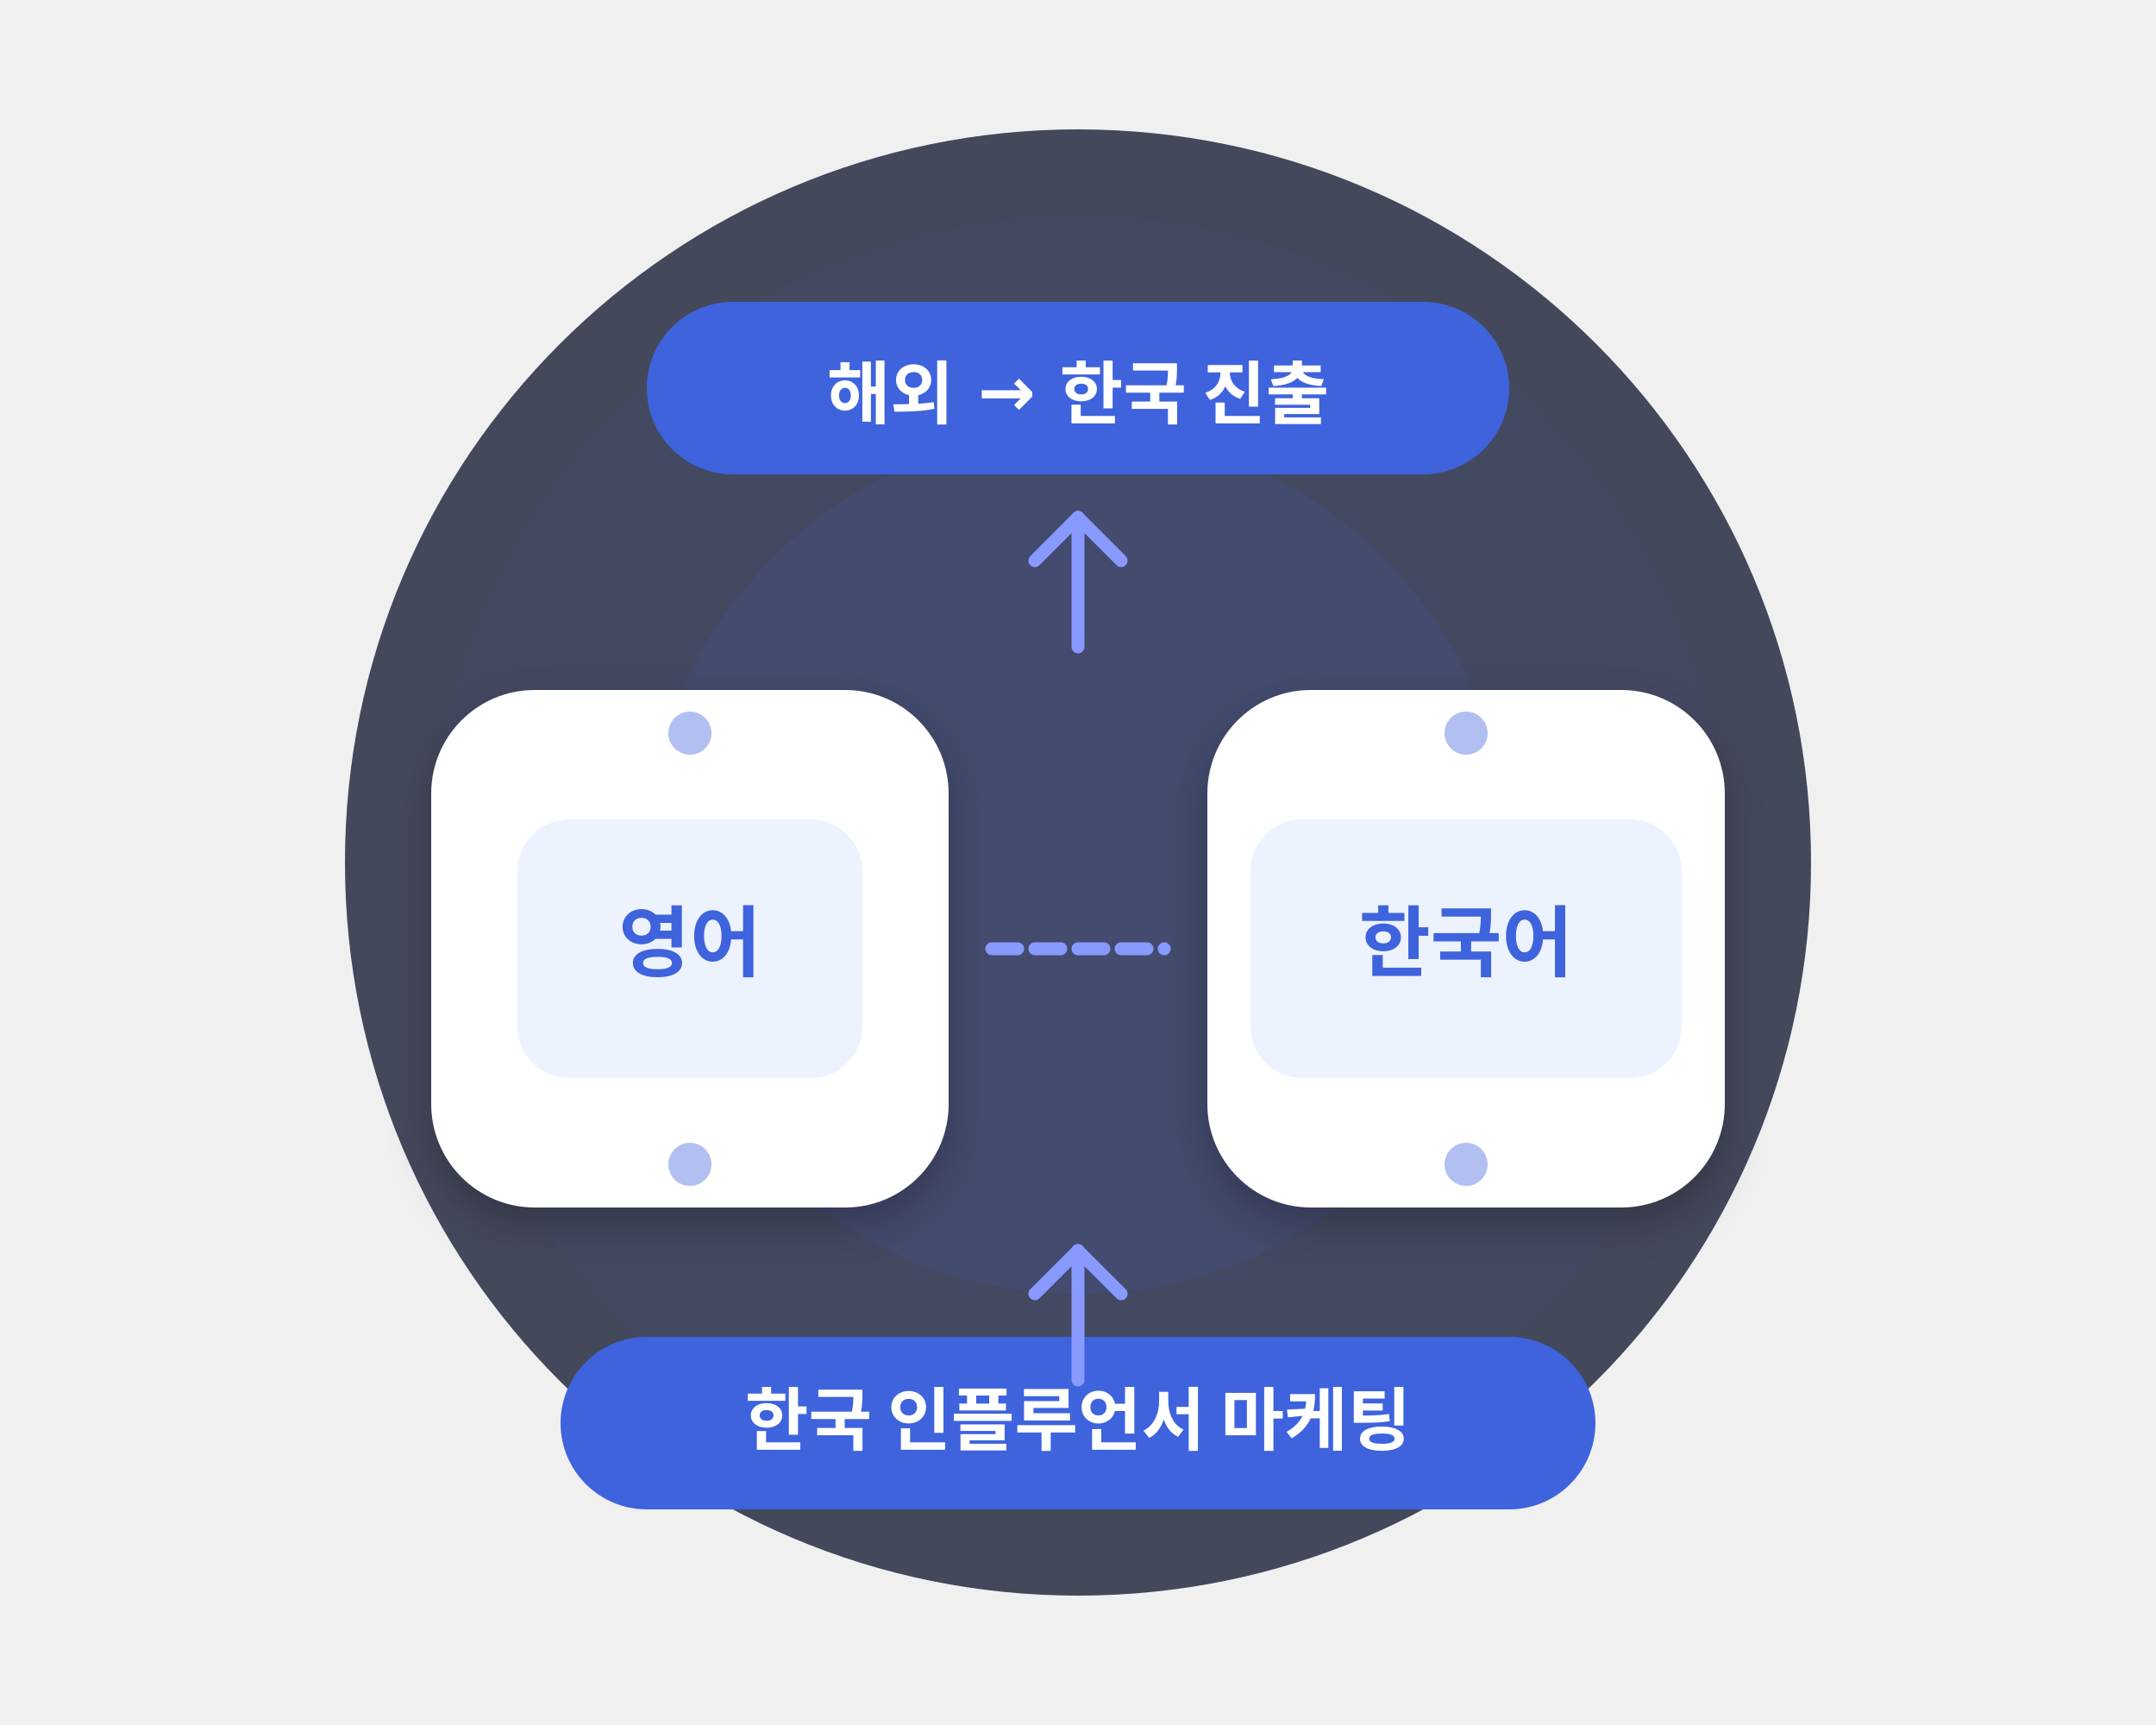
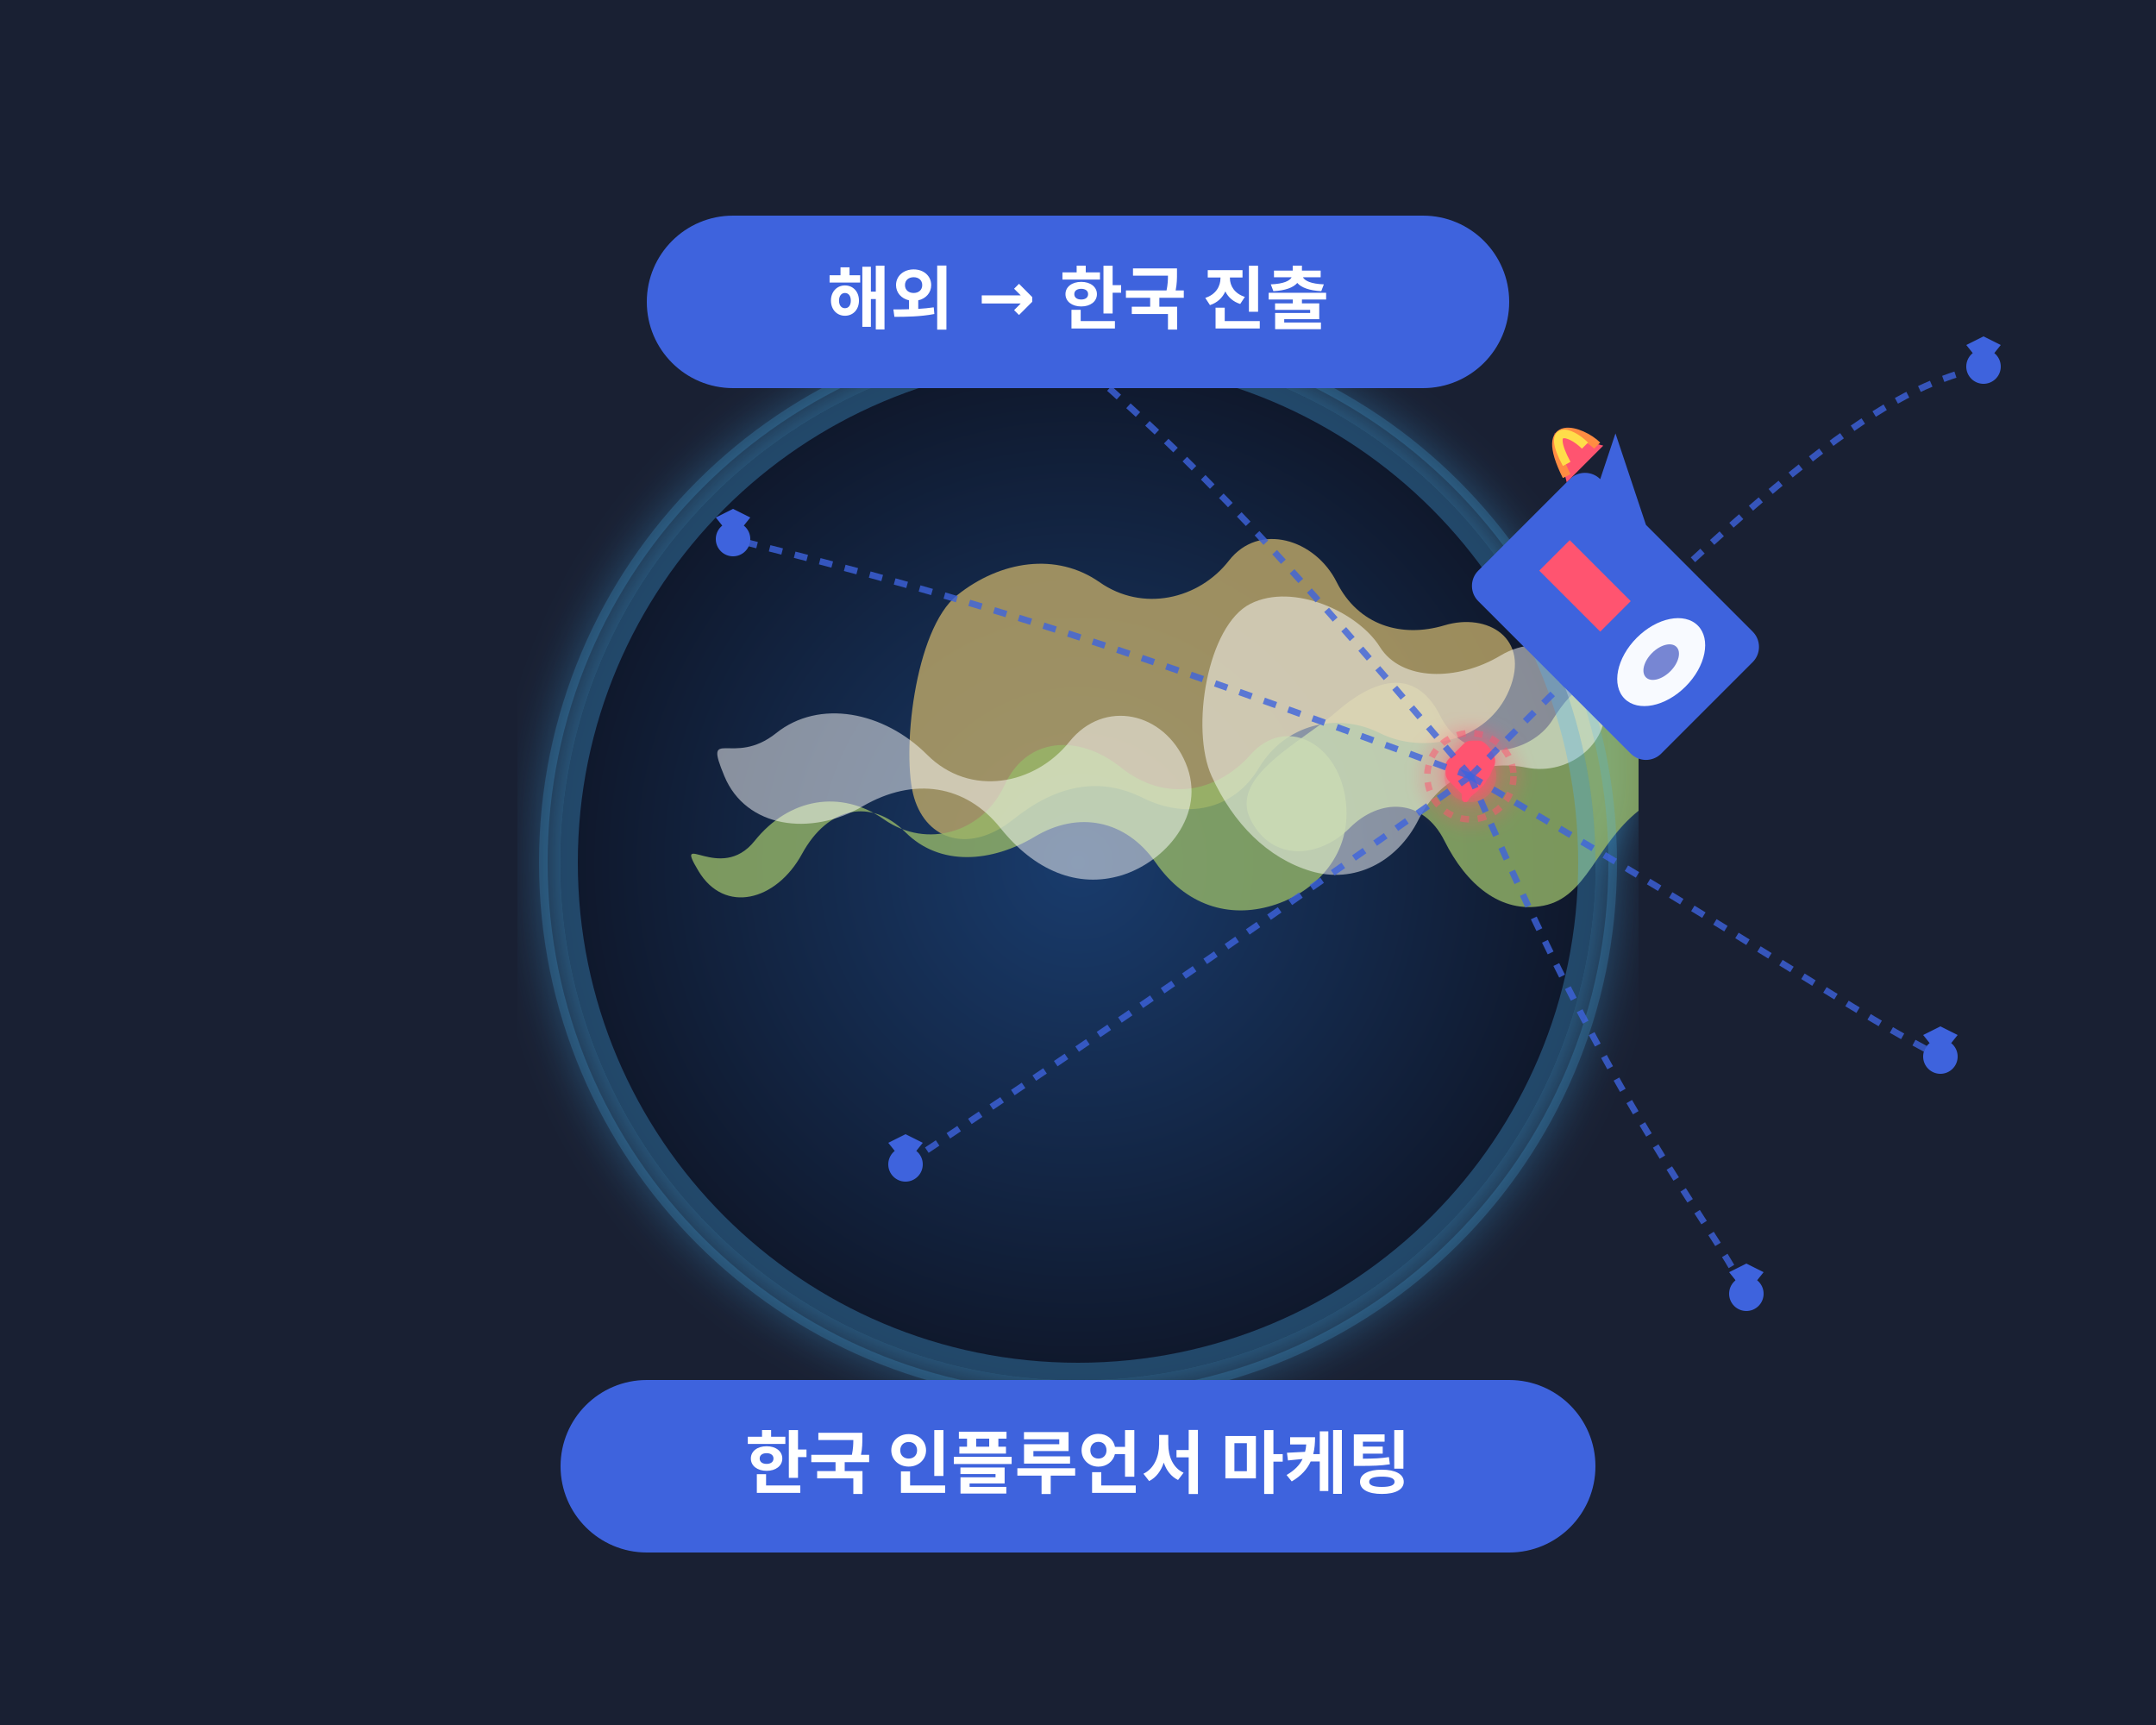
<svg xmlns="http://www.w3.org/2000/svg" width="500" height="400" viewBox="0 0 500 400" fill="none">
-   <circle cx="250" cy="200" r="170" fill="#1A1F36" fill-opacity="0.8" />
-   <circle cx="250" cy="200" r="150" fill="#3E63DD" fill-opacity="0.05" />
-   <circle cx="250" cy="200" r="100" fill="#3E63DD" fill-opacity="0.1" />
-   <rect x="150" y="70" width="200" height="40" rx="20" fill="#3E63DD" />
-   <text x="250" y="97" text-anchor="middle" font-family="sans-serif" font-size="16" font-weight="600" fill="white">해외 → 한국 진출</text>
+   <rect width="500" height="400" fill="#0F172A" fill-opacity="0.95" />
  <g filter="url(#filter0_d)">
-     <rect x="100" y="160" width="120" height="120" rx="24" fill="white" />
-     <rect x="120" y="190" width="80" height="60" rx="12" fill="#EDF2FF" />
-     <text x="160" y="225" text-anchor="middle" font-family="sans-serif" font-size="18" font-weight="600" fill="#3E63DD">영어</text>
+     <circle cx="250" cy="200" r="120" fill="url(#paint0_radial)" />
+     <path d="M310 165C318 158 328 154 334 166C340 178 355 175 360 167C365 159 370 155 378 162C386 169 390 180 380 188C370 196 368 208 358 210C348 212 340 205 335 195C330 185 320 185 313 192C306 199 295 200 290 190C285 180 302 172 310 165Z" fill="#96B668" opacity="0.8" />
+     <path d="M222 138C232 130 245 128 255 135C265 142 278 139 285 130C292 121 305 125 310 135C315 145 325 148 335 145C345 142 355 148 350 160C345 172 330 175 320 170C310 165 298 168 292 178C286 188 275 190 265 185C255 180 245 182 235 190C225 198 215 195 212 185C209 175 212 146 222 138Z" fill="#BFA968" opacity="0.8" />
+     <path d="M175 195C183 185 195 183 205 190C215 197 228 193 233 182C238 171 250 170 260 178C270 186 282 184 290 175C298 166 310 172 312 185C314 198 305 207 295 210C285 213 275 210 268 200C261 190 250 188 240 194C230 200 218 201 210 193C202 185 192 187 186 198C180 209 168 212 162 202C156 192 167 205 175 195Z" fill="#96B668" opacity="0.8" />
+     <g opacity="0.5">
+       <path d="M290 140C300 135 315 142 320 150C325 158 338 158 348 152C358 146 370 152 372 162C374 172 364 180 354 178C344 176 334 180 329 190C324 200 314 205 304 202C294 199 286 191 281 180C276 169 280 145 290 140Z" fill="white" />
+       <path d="M180 170C190 162 205 165 215 175C225 185 240 182 248 172C256 162 270 165 275 177C280 189 270 200 260 203C250 206 240 202 232 192C224 182 212 180 200 187C188 194 173 192 168 180C163 168 170 178 180 170Z" fill="white" />
+     </g>
+     <circle cx="250" cy="200" r="118" stroke="#4FB9FC" stroke-width="4" stroke-opacity="0.3" />
+     <circle cx="250" cy="200" r="124" stroke="#4FB9FC" stroke-width="2" stroke-opacity="0.2" />
  </g>
-   <g filter="url(#filter1_d)">
-     <rect x="280" y="160" width="120" height="120" rx="24" fill="white" />
-     <rect x="290" y="190" width="100" height="60" rx="12" fill="#EDF2FF" />
-     <text x="340" y="225" text-anchor="middle" font-family="sans-serif" font-size="18" font-weight="600" fill="#3E63DD">한국어</text>
+   <g filter="url(#filter_korea)">
+     <path d="M340 185C340.5 184 341.5 183.5 342 183C342.5 182.5 343 182 343.5 181.5C344 181 344 180.5 344.5 180C345 179.5 345.2 178.5 345.5 178C345.8 177.5 346 177 346 176.5C346 176 345.8 175.5 345.5 175C345.2 174.5 345 174 344.5 173.5C344 173 343.5 172.5 343 172.5C342.5 172.5 342 172.5 341.5 172.5C341 172.5 340.5 172.5 340 173C339.5 173.5 339 174 338.5 174.5C338 175 337.5 175.5 337 176C336.5 176.5 336 177 336 177.5C336 178 336 178.5 336 179C336 179.5 336 180 336.5 180.5C337 181 337.5 181.5 338 182C338.5 182.5 339 183 339.5 183.5C340 184 339.5 186 340 185Z" fill="#FF5470" stroke="#FF5470" stroke-width="1.5" />
+     <circle cx="341" cy="180" r="6" fill="#FF5470" fill-opacity="0.3" />
+     <circle cx="341" cy="180" r="10" stroke="#FF5470" stroke-width="1.5" stroke-opacity="0.5" stroke-dasharray="2 2" />
  </g>
-   <rect x="130" y="310" width="240" height="40" rx="20" fill="#3E63DD" />
-   <text x="250" y="335" text-anchor="middle" font-family="sans-serif" font-size="16" font-weight="600" fill="white">한국 인플루언서 마케팅</text>
-   <path d="M250 120L250 150" stroke="#8899FF" stroke-width="3" stroke-linecap="round" />
-   <path d="M250 120L240 130" stroke="#8899FF" stroke-width="3" stroke-linecap="round" />
-   <path d="M250 120L260 130" stroke="#8899FF" stroke-width="3" stroke-linecap="round" />
-   <path d="M250 290L250 320" stroke="#8899FF" stroke-width="3" stroke-linecap="round" />
-   <path d="M250 290L240 300" stroke="#8899FF" stroke-width="3" stroke-linecap="round" />
-   <path d="M250 290L260 300" stroke="#8899FF" stroke-width="3" stroke-linecap="round" />
-   <path d="M230 220L270 220" stroke="#8899FF" stroke-width="3" stroke-linecap="round" stroke-dasharray="6 4" />
+   <g stroke="#3E63DD" stroke-width="1.5" stroke-dasharray="3 3" stroke-opacity="0.8">
+     <path d="M341 180C420 100 440 90 460 85" />
+     <path d="M341 180C410 220 430 235 450 245" />
+     <path d="M341 180C375 260 395 280 405 300" />
+     <path d="M341 180C270 230 240 250 210 270" />
+     <path d="M341 180C260 150 230 140 170 125" />
+     <path d="M341 180C290 120 275 105 240 75" />
+   </g>
+   <g>
+     <circle cx="460" cy="85" r="4" fill="#3E63DD" />
+     <path d="M460 85L464 80L460 78L456 80L460 85Z" fill="#3E63DD" />
+   </g>
+   <g>
+     <circle cx="450" cy="245" r="4" fill="#3E63DD" />
+     <path d="M450 245L454 240L450 238L446 240L450 245Z" fill="#3E63DD" />
+   </g>
+   <g>
+     <circle cx="405" cy="300" r="4" fill="#3E63DD" />
+     <path d="M405 300L409 295L405 293L401 295L405 300Z" fill="#3E63DD" />
+   </g>
+   <g>
+     <circle cx="210" cy="270" r="4" fill="#3E63DD" />
+     <path d="M210 270L214 265L210 263L206 265L210 270Z" fill="#3E63DD" />
+   </g>
+   <g>
+     <circle cx="170" cy="125" r="4" fill="#3E63DD" />
+     <path d="M170 125L174 120L170 118L166 120L170 125Z" fill="#3E63DD" />
+   </g>
+   <g>
+     <circle cx="240" cy="75" r="4" fill="#3E63DD" />
+     <path d="M240 75L244 70L240 68L236 70L240 75Z" fill="#3E63DD" />
+   </g>
+   <rect x="150" y="50" width="200" height="40" rx="20" fill="#3E63DD" />
+   <text x="250" y="75" text-anchor="middle" font-family="sans-serif" font-size="16" font-weight="600" fill="white">해외 → 한국 진출</text>
+   <rect x="130" y="320" width="240" height="40" rx="20" fill="#3E63DD" />
+   <text x="250" y="345" text-anchor="middle" font-family="sans-serif" font-size="16" font-weight="600" fill="white">한국 인플루언서 마케팅</text>
+   <g transform="translate(410, 150) rotate(135)">
+     <rect x="0" y="0" width="40" height="60" rx="5" fill="#3E63DD" />
+     <path d="M0 40L-10 60L0 55L10 60L0 40Z" fill="#3E63DD" />
+     <ellipse cx="20" cy="15" rx="12" ry="8" fill="#F8FAFF" />
+     <rect x="15" y="30" width="10" height="20" fill="#FF5470" />
+     <path d="M-6 60L0 70L6 60" fill="#FF5470" />
+     <ellipse cx="20" cy="15" rx="5" ry="3" fill="#7786D3" />
+   </g>
+   <g transform="translate(410, 150) rotate(135)">
+     <path d="M-5 61C-5 66 0 76 5 61" stroke="#FF8C42" stroke-width="2" />
+     <path d="M-3 63C-3 68 0 73 3 63" stroke="#FFDD4A" stroke-width="2" />
+   </g>
  <defs>
-     <filter id="filter0_d" x="90" y="154" width="140" height="140" filterUnits="userSpaceOnUse" color-interpolation-filters="sRGB">
+     <filter id="filter0_d" x="120" y="70" width="260" height="260" filterUnits="userSpaceOnUse" color-interpolation-filters="sRGB">
      <feFlood flood-opacity="0" result="BackgroundImageFix" />
      <feColorMatrix in="SourceAlpha" type="matrix" values="0 0 0 0 0 0 0 0 0 0 0 0 0 0 0 0 0 0 127 0" />
-       <feOffset dy="4" />
+       <feOffset />
      <feGaussianBlur stdDeviation="5" />
-       <feColorMatrix type="matrix" values="0 0 0 0 0 0 0 0 0 0 0 0 0 0 0 0 0 0 0.25 0" />
+       <feColorMatrix type="matrix" values="0 0 0 0 0.271 0 0 0 0 0.725 0 0 0 0 0.988 0 0 0 0.5 0" />
      <feBlend mode="normal" in2="BackgroundImageFix" result="effect1_dropShadow" />
      <feBlend mode="normal" in="SourceGraphic" in2="effect1_dropShadow" result="shape" />
    </filter>
-     <filter id="filter1_d" x="270" y="154" width="140" height="140" filterUnits="userSpaceOnUse" color-interpolation-filters="sRGB">
+     <filter id="filter_korea" x="325" y="165" width="35" height="35" filterUnits="userSpaceOnUse" color-interpolation-filters="sRGB">
      <feFlood flood-opacity="0" result="BackgroundImageFix" />
      <feColorMatrix in="SourceAlpha" type="matrix" values="0 0 0 0 0 0 0 0 0 0 0 0 0 0 0 0 0 0 127 0" />
-       <feOffset dy="4" />
-       <feGaussianBlur stdDeviation="5" />
-       <feColorMatrix type="matrix" values="0 0 0 0 0 0 0 0 0 0 0 0 0 0 0 0 0 0 0.25 0" />
+       <feOffset />
+       <feGaussianBlur stdDeviation="2" />
+       <feColorMatrix type="matrix" values="0 0 0 0 1 0 0 0 0 0.325 0 0 0 0 0.435 0 0 0 0.8 0" />
      <feBlend mode="normal" in2="BackgroundImageFix" result="effect1_dropShadow" />
      <feBlend mode="normal" in="SourceGraphic" in2="effect1_dropShadow" result="shape" />
    </filter>
+     <radialGradient id="paint0_radial" cx="0" cy="0" r="1" gradientUnits="userSpaceOnUse" gradientTransform="translate(250 200) rotate(90) scale(120)">
+       <stop offset="0" stop-color="#193C6D" />
+       <stop offset="1" stop-color="#0F172A" />
+     </radialGradient>
  </defs>
-   <circle cx="160" cy="170" r="5" fill="#3E63DD" fill-opacity="0.4" />
-   <circle cx="340" cy="170" r="5" fill="#3E63DD" fill-opacity="0.4" />
-   <circle cx="160" cy="270" r="5" fill="#3E63DD" fill-opacity="0.4" />
-   <circle cx="340" cy="270" r="5" fill="#3E63DD" fill-opacity="0.4" />
</svg>
